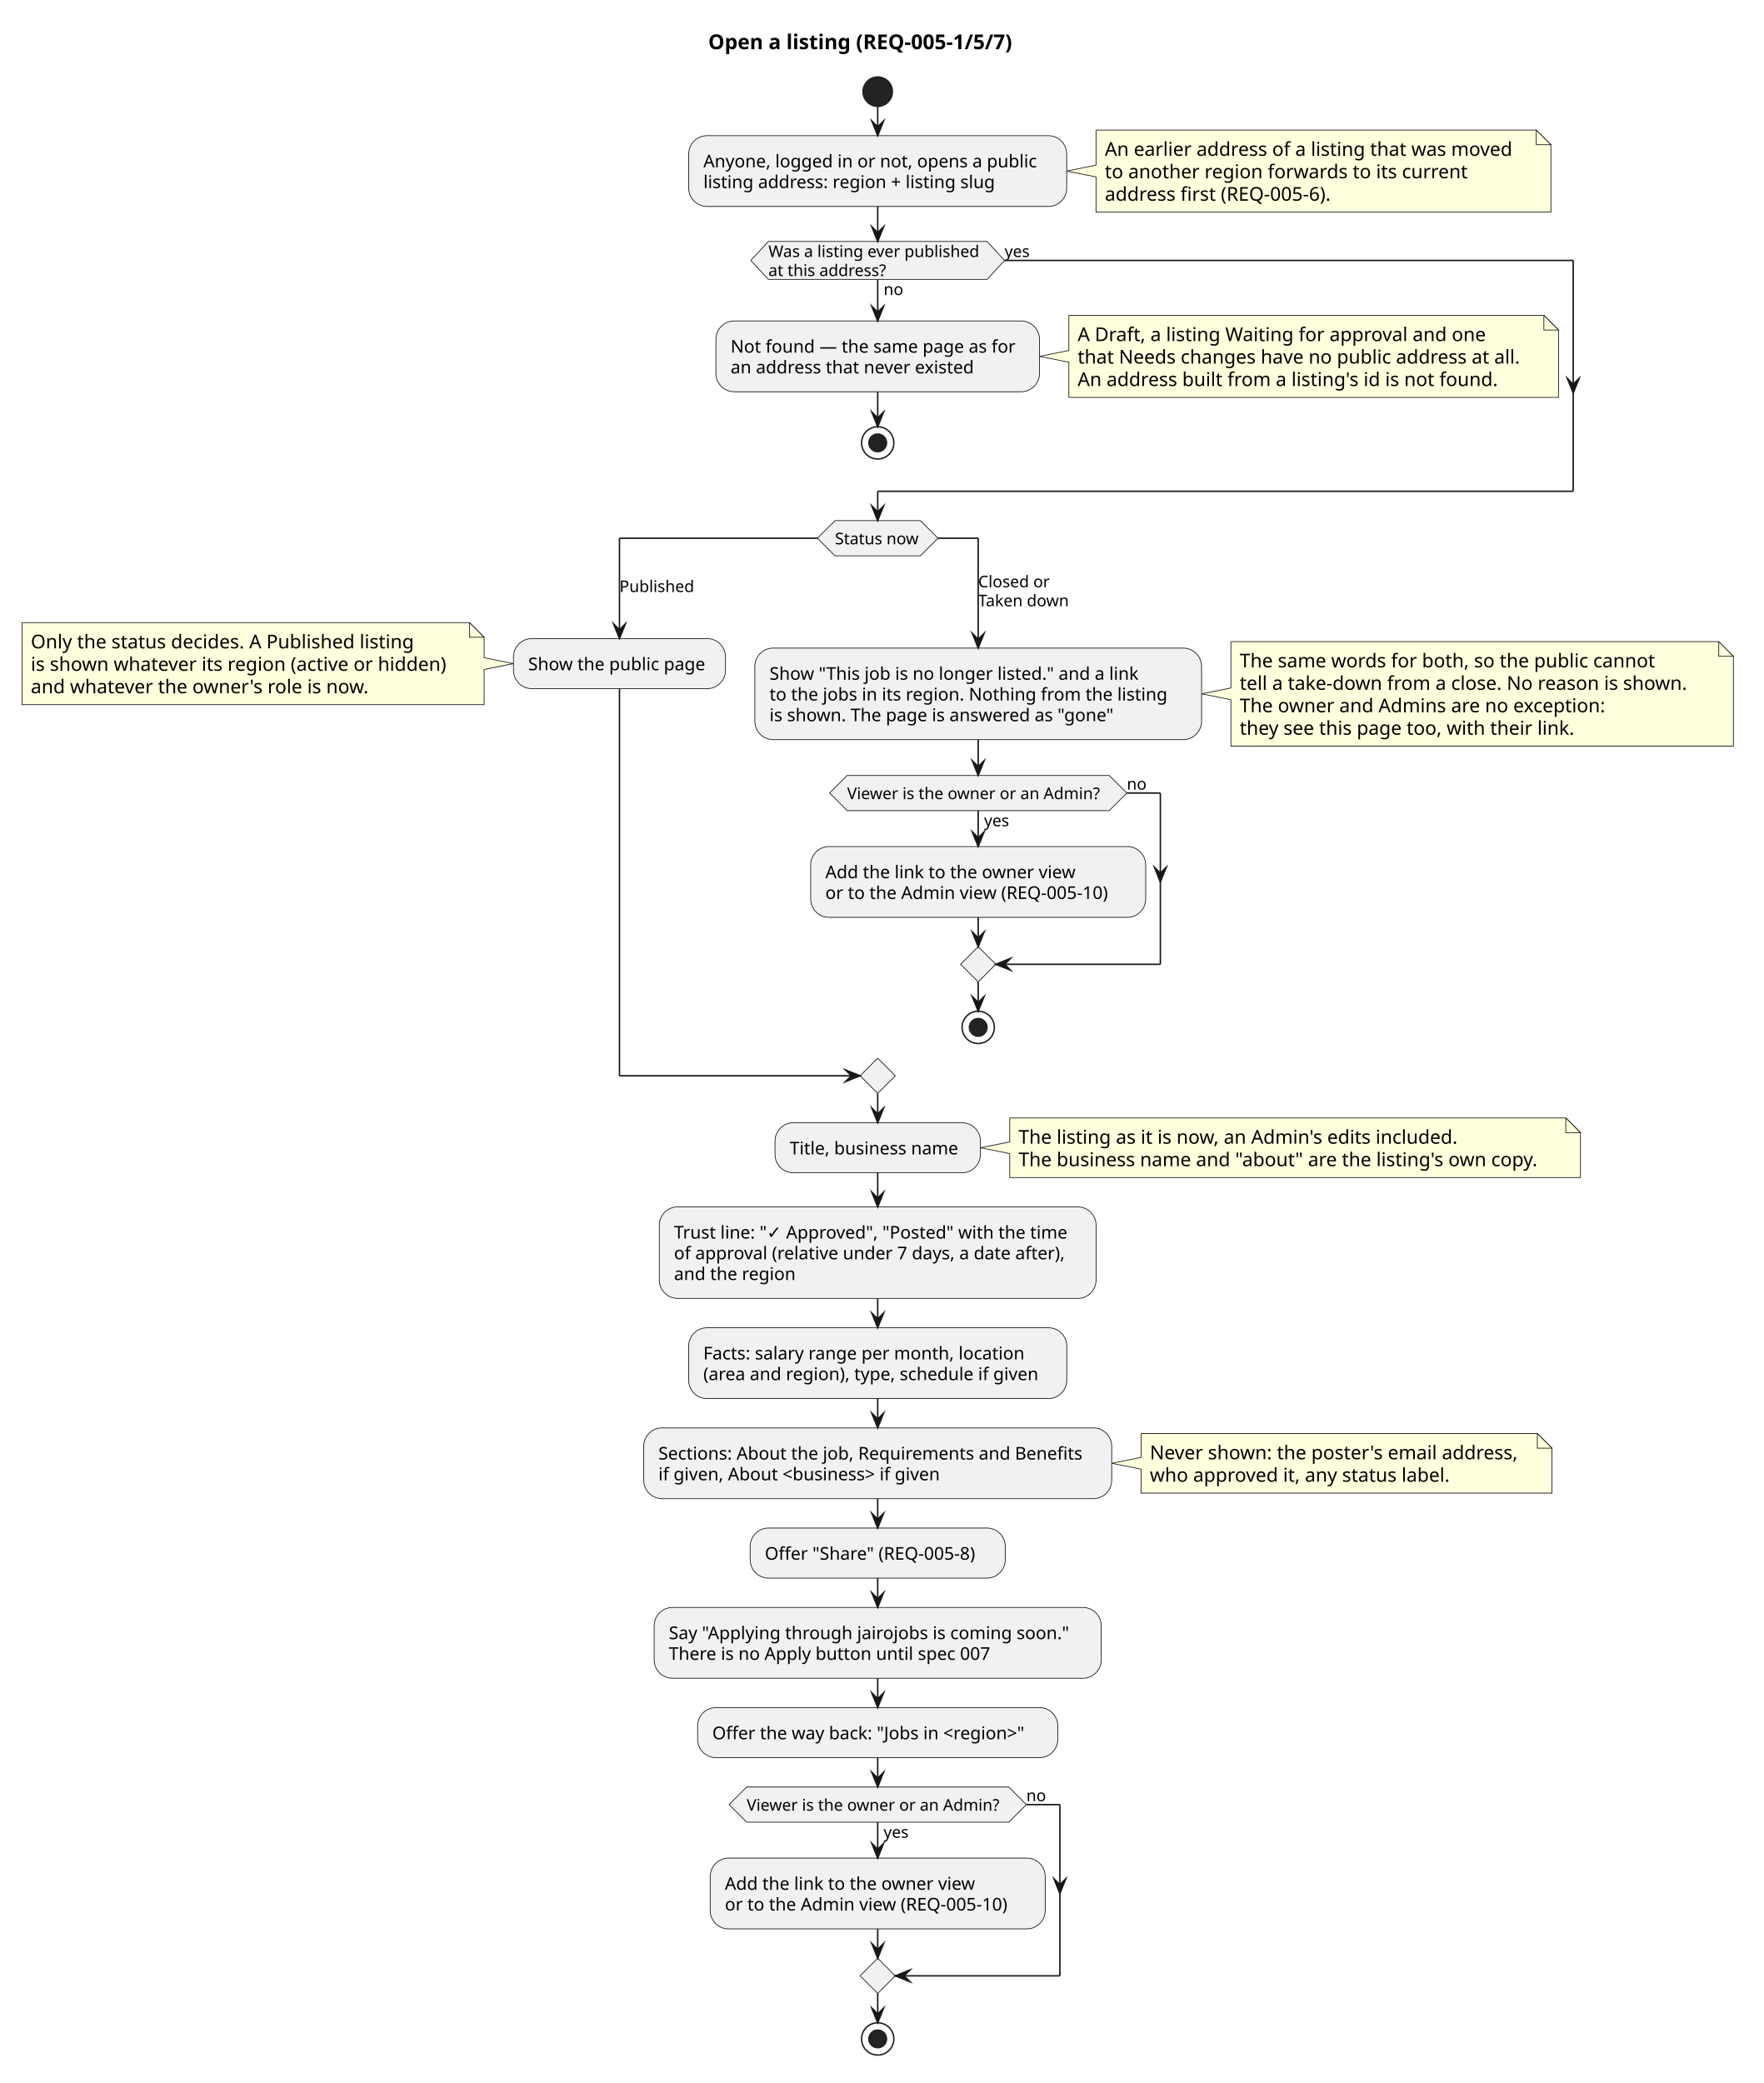
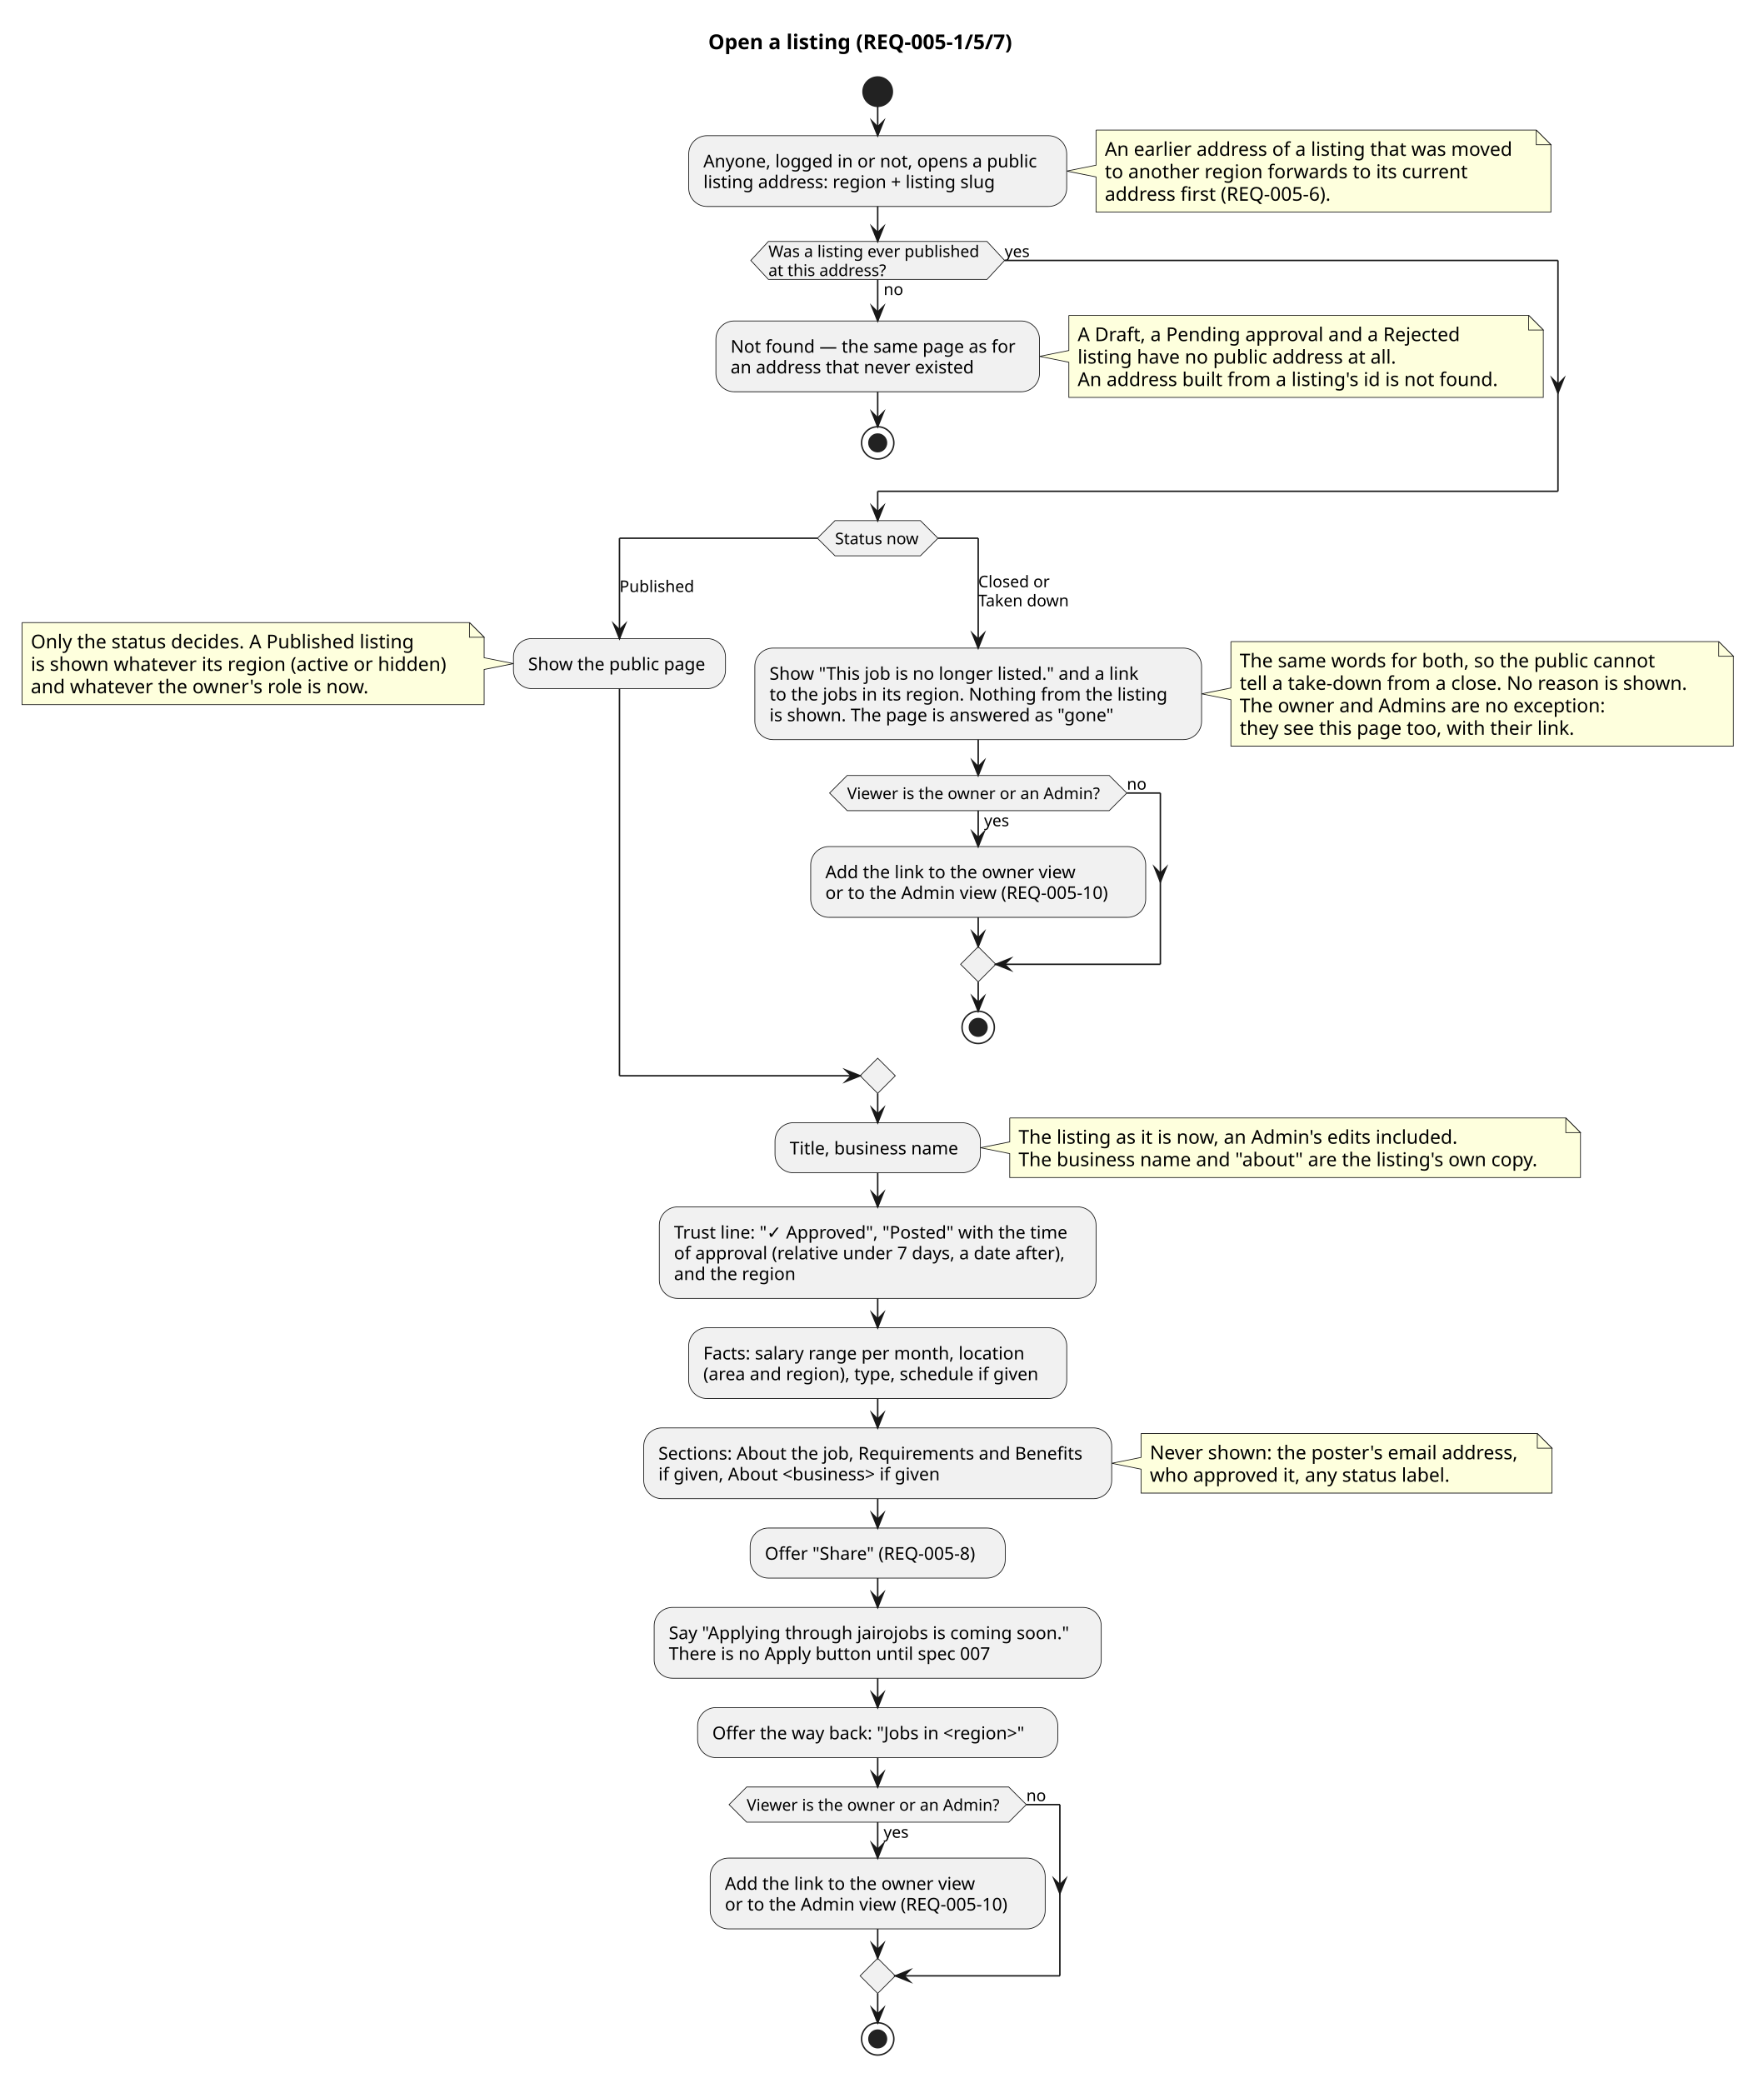
<svg xmlns="http://www.w3.org/2000/svg" version="1.1" data-diagram-type="ACTIVITY" style="width:1202px;height:1420px;background:#FFFFFF;" width="1202px" height="1420px" viewBox="0 0 1202 1420" zoomAndPan="magnify" preserveAspectRatio="none" contentStyleType="text/css">
  <defs />
  <g font-family="sans-serif" lengthAdjust="spacing">
    <g class="title" data-source-line="2">
      <text x="482.773" y="33.535" fill="#000" font-size="14" textLength="235.054" font-weight="700">Open a listing (REQ-005-1/5/7)</text>
    </g>
    <ellipse cx="598.3" cy="62.488" rx="10" ry="10" fill="#222" style="stroke:#222;stroke-width:1;" />
    <path d="M747.128,88.655 L747.128,112.621 L727.128,116.621 L747.128,120.621 L747.128,144.587 A0,0 0 0 0 747.128,144.587 L1057.2,144.587 A0,0 0 0 0 1057.2,144.587 L1057.2,98.655 L1047.2,88.655 L747.128,88.655 A0,0 0 0 0 747.128,88.655" style="stroke:#181818;stroke-width:0.5;" fill="#FEFFDD" />
    <path d="M1047.2,88.655 L1047.2,98.655 L1057.2,98.655 L1047.2,88.655" style="stroke:#181818;stroke-width:0.5;" fill="#FEFFDD" />
    <text x="753.128" y="106.224" fill="#000" font-size="13" textLength="289.072">An earlier address of a listing that was moved</text>
    <text x="753.128" y="121.534" fill="#000" font-size="13" textLength="255.772">to another region forwards to its current</text>
    <text x="753.128" y="136.845" fill="#000" font-size="13" textLength="168.791">address first (REQ-005-6).</text>
    <rect x="469.472" y="92.488" width="257.656" height="48.266" fill="#F1F1F1" style="stroke:#181818;stroke-width:0.5;" rx="12.5" ry="12.5" />
    <text x="479.472" y="114.09" fill="#000" font-size="12" textLength="237.656">Anyone, logged in or not, opens a public</text>
    <text x="479.472" y="128.223" fill="#000" font-size="12" textLength="211.646">listing address: region + listing slug</text>
-     <path d="M728.586,214.975 L728.586,238.94 L708.586,242.94 L728.586,246.94 L728.586,270.906 A0,0 0 0 0 728.586,270.906 L1062.399,270.906 A0,0 0 0 0 1062.399,270.906 L1062.399,224.975 L1052.399,214.975 L728.586,214.975 A0,0 0 0 0 728.586,214.975" style="stroke:#181818;stroke-width:0.5;" fill="#FEFFDD" />
-     <path d="M1052.399,214.975 L1052.399,224.975 L1062.399,224.975 L1052.399,214.975" style="stroke:#181818;stroke-width:0.5;" fill="#FEFFDD" />
-     <text x="734.586" y="232.543" fill="#000" font-size="13" textLength="290.158">A Draft, a listing Waiting for approval and one</text>
-     <text x="734.586" y="247.854" fill="#000" font-size="13" textLength="312.813">that Needs changes have no public address at all.</text>
+     <path d="M728.586,214.975 L728.586,238.94 L708.586,242.94 L728.586,246.94 L728.586,270.906 A0,0 0 0 0 728.586,270.906 L1052.008,270.906 A0,0 0 0 0 1052.008,270.906 L1052.008,224.975 L1042.008,214.975 L728.586,214.975 A0,0 0 0 0 728.586,214.975" style="stroke:#181818;stroke-width:0.5;" fill="#FEFFDD" />
+     <path d="M1042.008,214.975 L1042.008,224.975 L1052.008,224.975 L1042.008,214.975" style="stroke:#181818;stroke-width:0.5;" fill="#FEFFDD" />
+     <text x="734.586" y="232.543" fill="#000" font-size="13" textLength="270.271">A Draft, a Pending approval and a Rejected</text>
+     <text x="734.586" y="247.854" fill="#000" font-size="13" textLength="227.703">listing have no public address at all.</text>
    <text x="734.586" y="263.164" fill="#000" font-size="13" textLength="302.421">An address built from a listing's id is not found.</text>
    <rect x="488.014" y="218.808" width="220.572" height="48.266" fill="#F1F1F1" style="stroke:#181818;stroke-width:0.5;" rx="12.5" ry="12.5" />
    <text x="498.014" y="240.409" fill="#000" font-size="12" textLength="200.572">Not found — the same page as for</text>
    <text x="498.014" y="254.542" fill="#000" font-size="12" textLength="172.172">an address that never existed</text>
    <ellipse cx="598.3" cy="301.906" rx="11" ry="11" fill="none" style="stroke:#222;stroke-width:1;" />
    <ellipse cx="598.3" cy="301.906" rx="6" ry="6" fill="#222" style="stroke:#222;stroke-width:1;" />
    <polygon points="523.798,164.587,672.802,164.587,684.802,177.542,672.802,190.497,523.798,190.497,511.798,177.542,523.798,164.587" fill="#F1F1F1" style="stroke:#181818;stroke-width:0.5;stroke-linejoin:miter;stroke-miterlimit:10;" />
    <text x="602.3" y="201.132" fill="#000" font-size="11" textLength="13.583">no</text>
    <text x="523.798" y="175.222" fill="#000" font-size="11" textLength="149.005">Was a listing ever published</text>
    <text x="523.798" y="188.177" fill="#000" font-size="11" textLength="83.284">at this address?</text>
    <text x="684.802" y="175.222" fill="#000" font-size="11" textLength="17.483">yes</text>
    <polygon points="569.199,354.906,627.401,354.906,639.401,366.906,627.401,378.906,569.199,378.906,557.199,366.906,569.199,354.906" fill="#F1F1F1" style="stroke:#181818;stroke-width:0.5;stroke-linejoin:miter;stroke-miterlimit:10;" />
    <text x="569.199" y="371.063" fill="#000" font-size="11" textLength="58.201">Status now</text>
    <path d="M15,424.426 L15,480.357 A0,0 0 0 0 15,480.357 L330.017,480.357 A0,0 0 0 0 330.017,480.357 L330.017,456.392 L350.017,452.392 L330.017,448.392 L330.017,434.426 L320.017,424.426 L15,424.426 A0,0 0 0 0 15,424.426" style="stroke:#181818;stroke-width:0.5;" fill="#FEFFDD" />
    <path d="M320.017,424.426 L320.017,434.426 L330.017,434.426 L320.017,424.426" style="stroke:#181818;stroke-width:0.5;" fill="#FEFFDD" />
    <text x="21" y="441.994" fill="#000" font-size="13" textLength="272.778">Only the status decides. A Published listing</text>
    <text x="21" y="457.305" fill="#000" font-size="13" textLength="294.017">is shown whatever its region (active or hidden)</text>
    <text x="21" y="472.615" fill="#000" font-size="13" textLength="238.05">and whatever the owner's role is now.</text>
    <rect x="350.017" y="435.325" width="144.523" height="34.133" fill="#F1F1F1" style="stroke:#181818;stroke-width:0.5;" rx="12.5" ry="12.5" />
    <text x="360.017" y="456.927" fill="#000" font-size="12" textLength="124.523">Show the public page</text>
    <path d="M839.066,437.381 L839.066,469.002 L819.066,473.002 L839.066,477.002 L839.066,508.623 A0,0 0 0 0 839.066,508.623 L1181.6,508.623 A0,0 0 0 0 1181.6,508.623 L1181.6,447.381 L1171.6,437.381 L839.066,437.381 A0,0 0 0 0 839.066,437.381" style="stroke:#181818;stroke-width:0.5;" fill="#FEFFDD" />
    <path d="M1171.6,437.381 L1171.6,447.381 L1181.6,447.381 L1171.6,437.381" style="stroke:#181818;stroke-width:0.5;" fill="#FEFFDD" />
    <text x="845.066" y="454.949" fill="#000" font-size="13" textLength="295.261">The same words for both, so the public cannot</text>
    <text x="845.066" y="470.26" fill="#000" font-size="13" textLength="321.534">tell a take-down from a close. No reason is shown.</text>
    <text x="845.066" y="485.57" fill="#000" font-size="13" textLength="259.892">The owner and Admins are no exception:</text>
    <text x="845.066" y="500.881" fill="#000" font-size="13" textLength="239.091">they see this page too, with their link.</text>
    <rect x="514.541" y="441.803" width="304.525" height="62.398" fill="#F1F1F1" style="stroke:#181818;stroke-width:0.5;" rx="12.5" ry="12.5" />
    <text x="524.541" y="463.404" fill="#000" font-size="12" textLength="263.859">Show "This job is no longer listed." and a link</text>
    <text x="524.541" y="477.537" fill="#000" font-size="12" textLength="284.525">to the jobs in its region. Nothing from the listing</text>
    <text x="524.541" y="491.67" fill="#000" font-size="12" textLength="243.211">is shown. The page is answered as "gone"</text>
    <rect x="552.626" y="577.101" width="228.354" height="48.266" fill="#F1F1F1" style="stroke:#181818;stroke-width:0.5;" rx="12.5" ry="12.5" />
    <text x="562.626" y="598.702" fill="#000" font-size="12" textLength="177.938">Add the link to the owner view</text>
    <text x="562.626" y="612.835" fill="#000" font-size="12" textLength="208.354">or to the Admin view (REQ-005-10)</text>
    <polygon points="577.493,528.623,756.114,528.623,768.114,540.623,756.114,552.623,577.493,552.623,565.493,540.623,577.493,528.623" fill="#F1F1F1" style="stroke:#181818;stroke-width:0.5;stroke-linejoin:miter;stroke-miterlimit:10;" />
    <text x="670.803" y="563.258" fill="#000" font-size="11" textLength="17.483">yes</text>
    <text x="577.493" y="544.78" fill="#000" font-size="11" textLength="178.621">Viewer is the owner or an Admin?</text>
    <text x="768.114" y="538.303" fill="#000" font-size="11" textLength="13.583">no</text>
    <polygon points="666.803,645.366,678.803,657.366,666.803,669.366,654.803,657.366,666.803,645.366" fill="#F1F1F1" style="stroke:#181818;stroke-width:0.5;stroke-linejoin:miter;stroke-miterlimit:10;" />
    <ellipse cx="666.803" cy="700.366" rx="11" ry="11" fill="none" style="stroke:#222;stroke-width:1;" />
    <ellipse cx="666.803" cy="700.366" rx="6" ry="6" fill="#222" style="stroke:#222;stroke-width:1;" />
    <polygon points="598.3,721.366,598.3,721.366,610.3,733.366,598.3,745.366,598.3,745.366,586.3,733.366,598.3,721.366" fill="#F1F1F1" style="stroke:#181818;stroke-width:0.5;stroke-linejoin:miter;stroke-miterlimit:10;" />
    <path d="M688.303,762.122 L688.303,778.433 L668.303,782.433 L688.303,786.433 L688.303,802.743 A0,0 0 0 0 688.303,802.743 L1077.353,802.743 A0,0 0 0 0 1077.353,802.743 L1077.353,772.122 L1067.353,762.122 L688.303,762.122 A0,0 0 0 0 688.303,762.122" style="stroke:#181818;stroke-width:0.5;" fill="#FEFFDD" />
    <path d="M1067.353,762.122 L1067.353,772.122 L1077.353,772.122 L1067.353,762.122" style="stroke:#181818;stroke-width:0.5;" fill="#FEFFDD" />
    <text x="694.303" y="779.69" fill="#000" font-size="13" textLength="317.148">The listing as it is now, an Admin's edits included.</text>
    <text x="694.303" y="795.001" fill="#000" font-size="13" textLength="368.05">The business name and "about" are the listing's own copy.</text>
    <rect x="528.297" y="765.366" width="140.006" height="34.133" fill="#F1F1F1" style="stroke:#181818;stroke-width:0.5;" rx="12.5" ry="12.5" />
    <text x="538.297" y="786.968" fill="#000" font-size="12" textLength="120.006">Title, business name</text>
    <rect x="449.439" y="822.743" width="297.723" height="62.398" fill="#F1F1F1" style="stroke:#181818;stroke-width:0.5;" rx="12.5" ry="12.5" />
    <text x="459.439" y="844.345" fill="#000" font-size="12" textLength="276.973">Trust line: "✓ Approved", "Posted" with the time</text>
    <text x="459.439" y="858.478" fill="#000" font-size="12" textLength="277.723">of approval (relative under 7 days, a date after),</text>
    <text x="459.439" y="872.61" fill="#000" font-size="12" textLength="85.207">and the region</text>
    <rect x="469.428" y="905.142" width="257.744" height="48.266" fill="#F1F1F1" style="stroke:#181818;stroke-width:0.5;" rx="12.5" ry="12.5" />
    <text x="479.428" y="926.743" fill="#000" font-size="12" textLength="227.057">Facts: salary range per month, location</text>
    <text x="479.428" y="940.876" fill="#000" font-size="12" textLength="237.744">(area and region), type, schedule if given</text>
    <path d="M777.805,977.229 L777.805,993.54 L757.805,997.54 L777.805,1001.54 L777.805,1017.851 A0,0 0 0 0 777.805,1017.851 L1057.929,1017.851 A0,0 0 0 0 1057.929,1017.851 L1057.929,987.229 L1047.929,977.229 L777.805,977.229 A0,0 0 0 0 777.805,977.229" style="stroke:#181818;stroke-width:0.5;" fill="#FEFFDD" />
    <path d="M1047.929,977.229 L1047.929,987.229 L1057.929,987.229 L1047.929,977.229" style="stroke:#181818;stroke-width:0.5;" fill="#FEFFDD" />
    <text x="783.805" y="994.798" fill="#000" font-size="13" textLength="259.124">Never shown: the poster's email address,</text>
    <text x="783.805" y="1010.108" fill="#000" font-size="13" textLength="212.869">who approved it, any status label.</text>
    <rect x="438.795" y="973.407" width="319.01" height="48.266" fill="#F1F1F1" style="stroke:#181818;stroke-width:0.5;" rx="12.5" ry="12.5" />
    <text x="448.795" y="995.009" fill="#000" font-size="12" textLength="299.01">Sections: About the job, Requirements and Benefits</text>
    <text x="448.795" y="1009.142" fill="#000" font-size="12" textLength="206.303">if given, About &lt;business&gt; if given</text>
    <rect x="511.355" y="1041.673" width="173.891" height="34.133" fill="#F1F1F1" style="stroke:#181818;stroke-width:0.5;" rx="12.5" ry="12.5" />
    <text x="521.355" y="1063.274" fill="#000" font-size="12" textLength="153.891">Offer "Share" (REQ-005-8)</text>
    <rect x="445.926" y="1095.806" width="304.748" height="48.266" fill="#F1F1F1" style="stroke:#181818;stroke-width:0.5;" rx="12.5" ry="12.5" />
    <text x="455.926" y="1117.407" fill="#000" font-size="12" textLength="284.748">Say "Applying through jairojobs is coming soon."</text>
    <text x="455.926" y="1131.54" fill="#000" font-size="12" textLength="231.803">There is no Apply button until spec 007</text>
    <rect x="475.539" y="1164.071" width="245.521" height="34.133" fill="#F1F1F1" style="stroke:#181818;stroke-width:0.5;" rx="12.5" ry="12.5" />
    <text x="485.539" y="1185.673" fill="#000" font-size="12" textLength="225.521">Offer the way back: "Jobs in &lt;region&gt;"</text>
    <rect x="484.123" y="1266.682" width="228.354" height="48.266" fill="#F1F1F1" style="stroke:#181818;stroke-width:0.5;" rx="12.5" ry="12.5" />
    <text x="494.123" y="1288.283" fill="#000" font-size="12" textLength="177.938">Add the link to the owner view</text>
    <text x="494.123" y="1302.416" fill="#000" font-size="12" textLength="208.354">or to the Admin view (REQ-005-10)</text>
    <polygon points="508.99,1218.204,687.611,1218.204,699.611,1230.204,687.611,1242.204,508.99,1242.204,496.99,1230.204,508.99,1218.204" fill="#F1F1F1" style="stroke:#181818;stroke-width:0.5;stroke-linejoin:miter;stroke-miterlimit:10;" />
    <text x="602.3" y="1252.839" fill="#000" font-size="11" textLength="17.483">yes</text>
    <text x="508.99" y="1234.361" fill="#000" font-size="11" textLength="178.621">Viewer is the owner or an Admin?</text>
    <text x="699.611" y="1227.884" fill="#000" font-size="11" textLength="13.583">no</text>
    <polygon points="598.3,1334.947,610.3,1346.947,598.3,1358.947,586.3,1346.947,598.3,1334.947" fill="#F1F1F1" style="stroke:#181818;stroke-width:0.5;stroke-linejoin:miter;stroke-miterlimit:10;" />
    <ellipse cx="598.3" cy="1389.947" rx="11" ry="11" fill="none" style="stroke:#222;stroke-width:1;" />
    <ellipse cx="598.3" cy="1389.947" rx="6" ry="6" fill="#222" style="stroke:#222;stroke-width:1;" />
    <line x1="598.3" y1="72.488" x2="598.3" y2="92.488" style="stroke:#181818;stroke-width:1;" />
    <polygon points="594.3,82.488,598.3,92.488,602.3,82.488,598.3,86.488" fill="#181818" style="stroke:#181818;stroke-width:1;stroke-linejoin:miter;stroke-miterlimit:10;" />
    <line x1="598.3" y1="267.073" x2="598.3" y2="290.906" style="stroke:#181818;stroke-width:1;" />
    <polygon points="594.3,280.906,598.3,290.906,602.3,280.906,598.3,284.906" fill="#181818" style="stroke:#181818;stroke-width:1;stroke-linejoin:miter;stroke-miterlimit:10;" />
    <line x1="598.3" y1="190.497" x2="598.3" y2="218.808" style="stroke:#181818;stroke-width:1;" />
    <polygon points="594.3,208.808,598.3,218.808,602.3,208.808,598.3,212.808" fill="#181818" style="stroke:#181818;stroke-width:1;stroke-linejoin:miter;stroke-miterlimit:10;" />
-     <line x1="684.802" y1="177.542" x2="1072.399" y2="177.542" style="stroke:#181818;stroke-width:1;" />
-     <polygon points="1068.399,257.963,1072.399,267.963,1076.399,257.963,1072.399,261.963" fill="#181818" style="stroke:#181818;stroke-width:1;stroke-linejoin:miter;stroke-miterlimit:10;" />
-     <line x1="1072.399" y1="177.542" x2="1072.399" y2="334.906" style="stroke:#181818;stroke-width:1;" />
-     <line x1="1072.399" y1="334.906" x2="598.3" y2="334.906" style="stroke:#181818;stroke-width:1;" />
+     <line x1="684.802" y1="177.542" x2="1062.008" y2="177.542" style="stroke:#181818;stroke-width:1;" />
+     <polygon points="1058.008,257.963,1062.008,267.963,1066.008,257.963,1062.008,261.963" fill="#181818" style="stroke:#181818;stroke-width:1;stroke-linejoin:miter;stroke-miterlimit:10;" />
+     <line x1="1062.008" y1="177.542" x2="1062.008" y2="334.906" style="stroke:#181818;stroke-width:1;" />
+     <line x1="1062.008" y1="334.906" x2="598.3" y2="334.906" style="stroke:#181818;stroke-width:1;" />
    <line x1="598.3" y1="334.906" x2="598.3" y2="354.906" style="stroke:#181818;stroke-width:1;" />
    <polygon points="594.3,344.906,598.3,354.906,602.3,344.906,598.3,348.906" fill="#181818" style="stroke:#181818;stroke-width:1;stroke-linejoin:miter;stroke-miterlimit:10;" />
    <line x1="598.3" y1="140.754" x2="598.3" y2="164.587" style="stroke:#181818;stroke-width:1;" />
    <polygon points="594.3,154.587,598.3,164.587,602.3,154.587,598.3,158.587" fill="#181818" style="stroke:#181818;stroke-width:1;stroke-linejoin:miter;stroke-miterlimit:10;" />
    <line x1="666.803" y1="552.623" x2="666.803" y2="577.101" style="stroke:#181818;stroke-width:1;" />
    <polygon points="662.803,567.101,666.803,577.101,670.803,567.101,666.803,571.101" fill="#181818" style="stroke:#181818;stroke-width:1;stroke-linejoin:miter;stroke-miterlimit:10;" />
    <line x1="768.114" y1="540.623" x2="790.98" y2="540.623" style="stroke:#181818;stroke-width:1;" />
    <polygon points="786.98,591.233,790.98,601.233,794.98,591.233,790.98,595.233" fill="#181818" style="stroke:#181818;stroke-width:1;stroke-linejoin:miter;stroke-miterlimit:10;" />
    <line x1="790.98" y1="540.623" x2="790.98" y2="657.366" style="stroke:#181818;stroke-width:1;" />
    <line x1="790.98" y1="657.366" x2="678.803" y2="657.366" style="stroke:#181818;stroke-width:1;" />
    <polygon points="688.803,653.366,678.803,657.366,688.803,661.366,684.803,657.366" fill="#181818" style="stroke:#181818;stroke-width:1;stroke-linejoin:miter;stroke-miterlimit:10;" />
    <line x1="666.803" y1="625.366" x2="666.803" y2="645.366" style="stroke:#181818;stroke-width:1;" />
    <polygon points="662.803,635.366,666.803,645.366,670.803,635.366,666.803,639.366" fill="#181818" style="stroke:#181818;stroke-width:1;stroke-linejoin:miter;stroke-miterlimit:10;" />
    <line x1="666.803" y1="504.201" x2="666.803" y2="528.623" style="stroke:#181818;stroke-width:1;" />
    <polygon points="662.803,518.623,666.803,528.623,670.803,518.623,666.803,522.623" fill="#181818" style="stroke:#181818;stroke-width:1;stroke-linejoin:miter;stroke-miterlimit:10;" />
    <line x1="666.803" y1="669.366" x2="666.803" y2="689.366" style="stroke:#181818;stroke-width:1;" />
    <polygon points="662.803,679.366,666.803,689.366,670.803,679.366,666.803,683.366" fill="#181818" style="stroke:#181818;stroke-width:1;stroke-linejoin:miter;stroke-miterlimit:10;" />
    <line x1="557.199" y1="366.906" x2="422.279" y2="366.906" style="stroke:#181818;stroke-width:1;" />
    <line x1="422.279" y1="366.906" x2="422.279" y2="435.325" style="stroke:#181818;stroke-width:1;" />
    <polygon points="418.279,425.325,422.279,435.325,426.279,425.325,422.279,429.325" fill="#181818" style="stroke:#181818;stroke-width:1;stroke-linejoin:miter;stroke-miterlimit:10;" />
    <text x="422.279" y="403.6" fill="#000" font-size="11" textLength="51.675">Published</text>
    <line x1="639.401" y1="366.906" x2="666.803" y2="366.906" style="stroke:#181818;stroke-width:1;" />
    <line x1="666.803" y1="366.906" x2="666.803" y2="441.803" style="stroke:#181818;stroke-width:1;" />
    <polygon points="662.803,431.803,666.803,441.803,670.803,431.803,666.803,435.803" fill="#181818" style="stroke:#181818;stroke-width:1;stroke-linejoin:miter;stroke-miterlimit:10;" />
    <text x="666.803" y="400.361" fill="#000" font-size="11" textLength="50.945">Closed or</text>
    <text x="666.803" y="413.316" fill="#000" font-size="11" textLength="64.877">Taken down</text>
    <line x1="422.279" y1="469.458" x2="422.279" y2="733.366" style="stroke:#181818;stroke-width:1;" />
    <line x1="422.279" y1="733.366" x2="586.3" y2="733.366" style="stroke:#181818;stroke-width:1;" />
    <polygon points="576.3,729.366,586.3,733.366,576.3,737.366,580.3,733.366" fill="#181818" style="stroke:#181818;stroke-width:1;stroke-linejoin:miter;stroke-miterlimit:10;" />
    <line x1="598.3" y1="745.366" x2="598.3" y2="765.366" style="stroke:#181818;stroke-width:1;" />
    <polygon points="594.3,755.366,598.3,765.366,602.3,755.366,598.3,759.366" fill="#181818" style="stroke:#181818;stroke-width:1;stroke-linejoin:miter;stroke-miterlimit:10;" />
    <line x1="598.3" y1="799.499" x2="598.3" y2="822.743" style="stroke:#181818;stroke-width:1;" />
    <polygon points="594.3,812.743,598.3,822.743,602.3,812.743,598.3,816.743" fill="#181818" style="stroke:#181818;stroke-width:1;stroke-linejoin:miter;stroke-miterlimit:10;" />
    <line x1="598.3" y1="885.142" x2="598.3" y2="905.142" style="stroke:#181818;stroke-width:1;" />
    <polygon points="594.3,895.142,598.3,905.142,602.3,895.142,598.3,899.142" fill="#181818" style="stroke:#181818;stroke-width:1;stroke-linejoin:miter;stroke-miterlimit:10;" />
    <line x1="598.3" y1="953.407" x2="598.3" y2="973.407" style="stroke:#181818;stroke-width:1;" />
    <polygon points="594.3,963.407,598.3,973.407,602.3,963.407,598.3,967.407" fill="#181818" style="stroke:#181818;stroke-width:1;stroke-linejoin:miter;stroke-miterlimit:10;" />
    <line x1="598.3" y1="1021.673" x2="598.3" y2="1041.673" style="stroke:#181818;stroke-width:1;" />
    <polygon points="594.3,1031.673,598.3,1041.673,602.3,1031.673,598.3,1035.673" fill="#181818" style="stroke:#181818;stroke-width:1;stroke-linejoin:miter;stroke-miterlimit:10;" />
    <line x1="598.3" y1="1075.806" x2="598.3" y2="1095.806" style="stroke:#181818;stroke-width:1;" />
    <polygon points="594.3,1085.806,598.3,1095.806,602.3,1085.806,598.3,1089.806" fill="#181818" style="stroke:#181818;stroke-width:1;stroke-linejoin:miter;stroke-miterlimit:10;" />
    <line x1="598.3" y1="1144.071" x2="598.3" y2="1164.071" style="stroke:#181818;stroke-width:1;" />
    <polygon points="594.3,1154.071,598.3,1164.071,602.3,1154.071,598.3,1158.071" fill="#181818" style="stroke:#181818;stroke-width:1;stroke-linejoin:miter;stroke-miterlimit:10;" />
    <line x1="598.3" y1="1242.204" x2="598.3" y2="1266.682" style="stroke:#181818;stroke-width:1;" />
    <polygon points="594.3,1256.682,598.3,1266.682,602.3,1256.682,598.3,1260.682" fill="#181818" style="stroke:#181818;stroke-width:1;stroke-linejoin:miter;stroke-miterlimit:10;" />
    <line x1="699.611" y1="1230.204" x2="722.477" y2="1230.204" style="stroke:#181818;stroke-width:1;" />
    <polygon points="718.477,1280.814,722.477,1290.814,726.477,1280.814,722.477,1284.814" fill="#181818" style="stroke:#181818;stroke-width:1;stroke-linejoin:miter;stroke-miterlimit:10;" />
    <line x1="722.477" y1="1230.204" x2="722.477" y2="1346.947" style="stroke:#181818;stroke-width:1;" />
    <line x1="722.477" y1="1346.947" x2="610.3" y2="1346.947" style="stroke:#181818;stroke-width:1;" />
    <polygon points="620.3,1342.947,610.3,1346.947,620.3,1350.947,616.3,1346.947" fill="#181818" style="stroke:#181818;stroke-width:1;stroke-linejoin:miter;stroke-miterlimit:10;" />
    <line x1="598.3" y1="1314.947" x2="598.3" y2="1334.947" style="stroke:#181818;stroke-width:1;" />
    <polygon points="594.3,1324.947,598.3,1334.947,602.3,1324.947,598.3,1328.947" fill="#181818" style="stroke:#181818;stroke-width:1;stroke-linejoin:miter;stroke-miterlimit:10;" />
    <line x1="598.3" y1="1198.204" x2="598.3" y2="1218.204" style="stroke:#181818;stroke-width:1;" />
    <polygon points="594.3,1208.204,598.3,1218.204,602.3,1208.204,598.3,1212.204" fill="#181818" style="stroke:#181818;stroke-width:1;stroke-linejoin:miter;stroke-miterlimit:10;" />
    <line x1="598.3" y1="1358.947" x2="598.3" y2="1378.947" style="stroke:#181818;stroke-width:1;" />
    <polygon points="594.3,1368.947,598.3,1378.947,602.3,1368.947,598.3,1372.947" fill="#181818" style="stroke:#181818;stroke-width:1;stroke-linejoin:miter;stroke-miterlimit:10;" />
  </g>
</svg>
